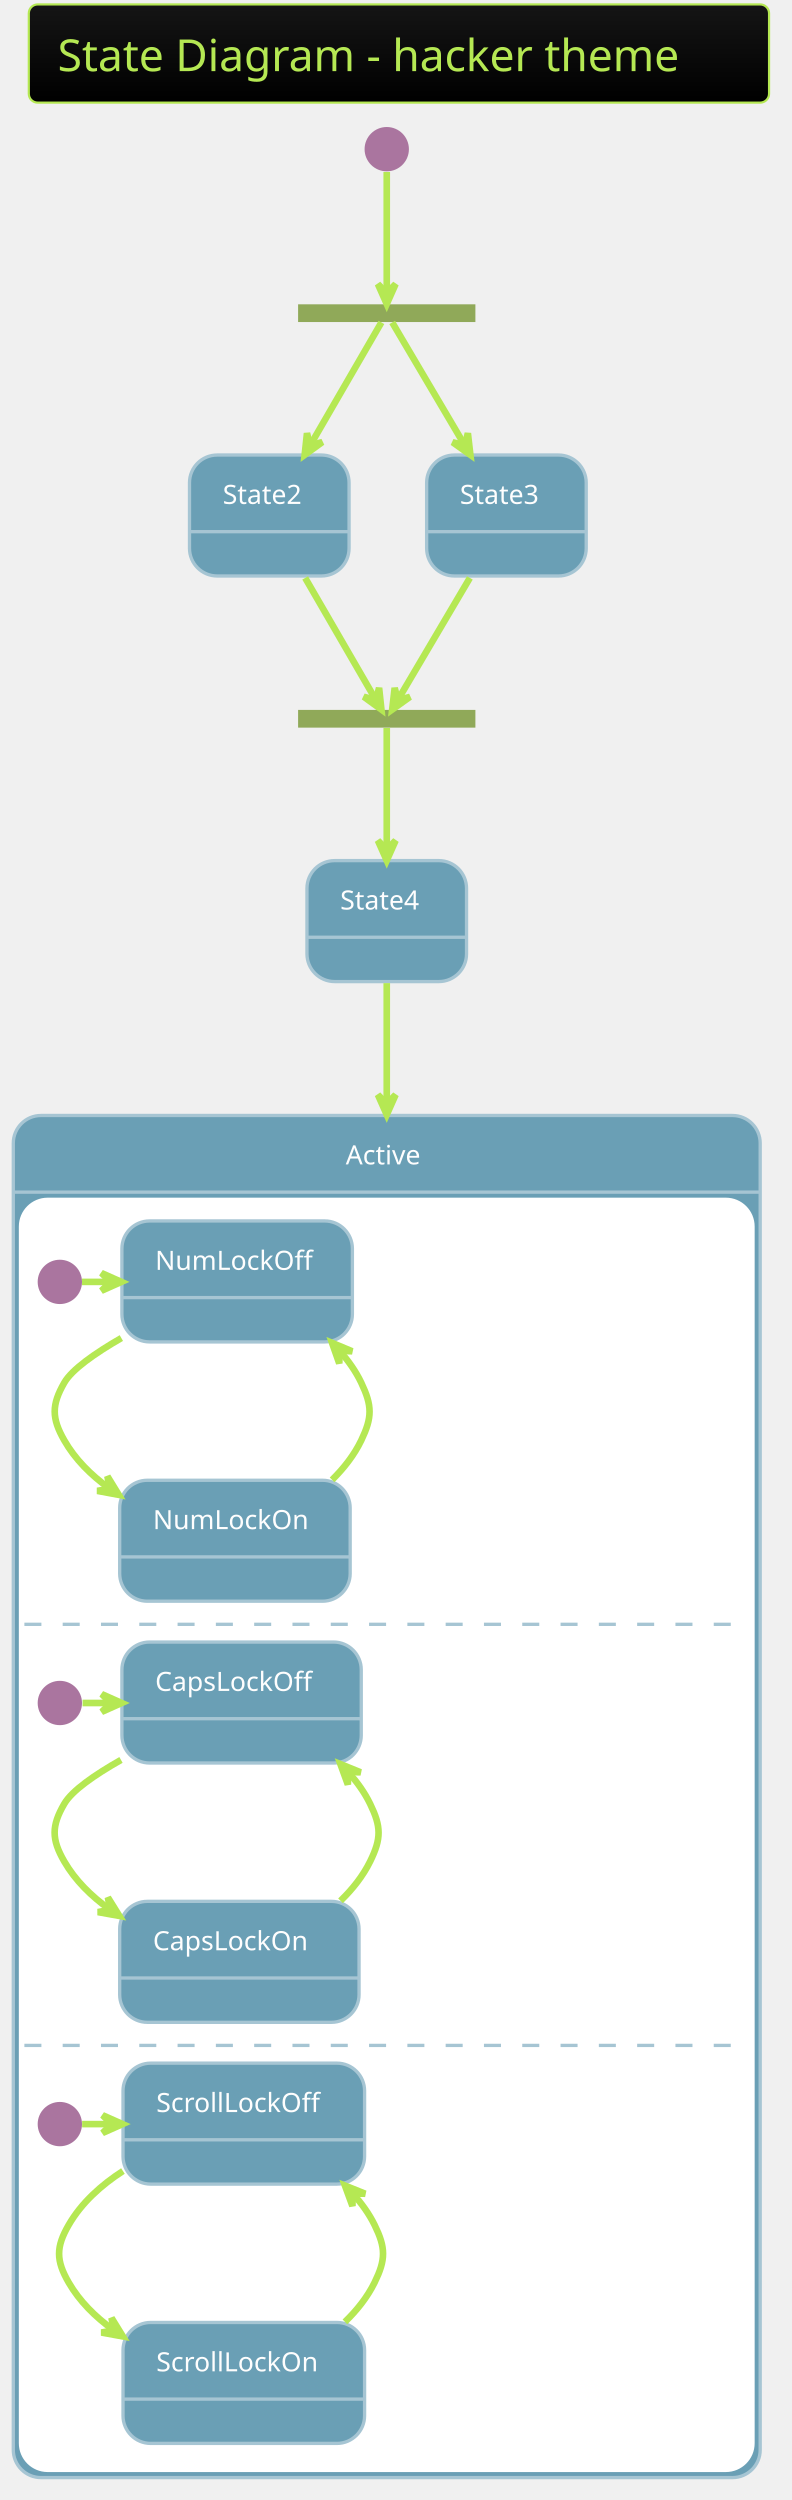
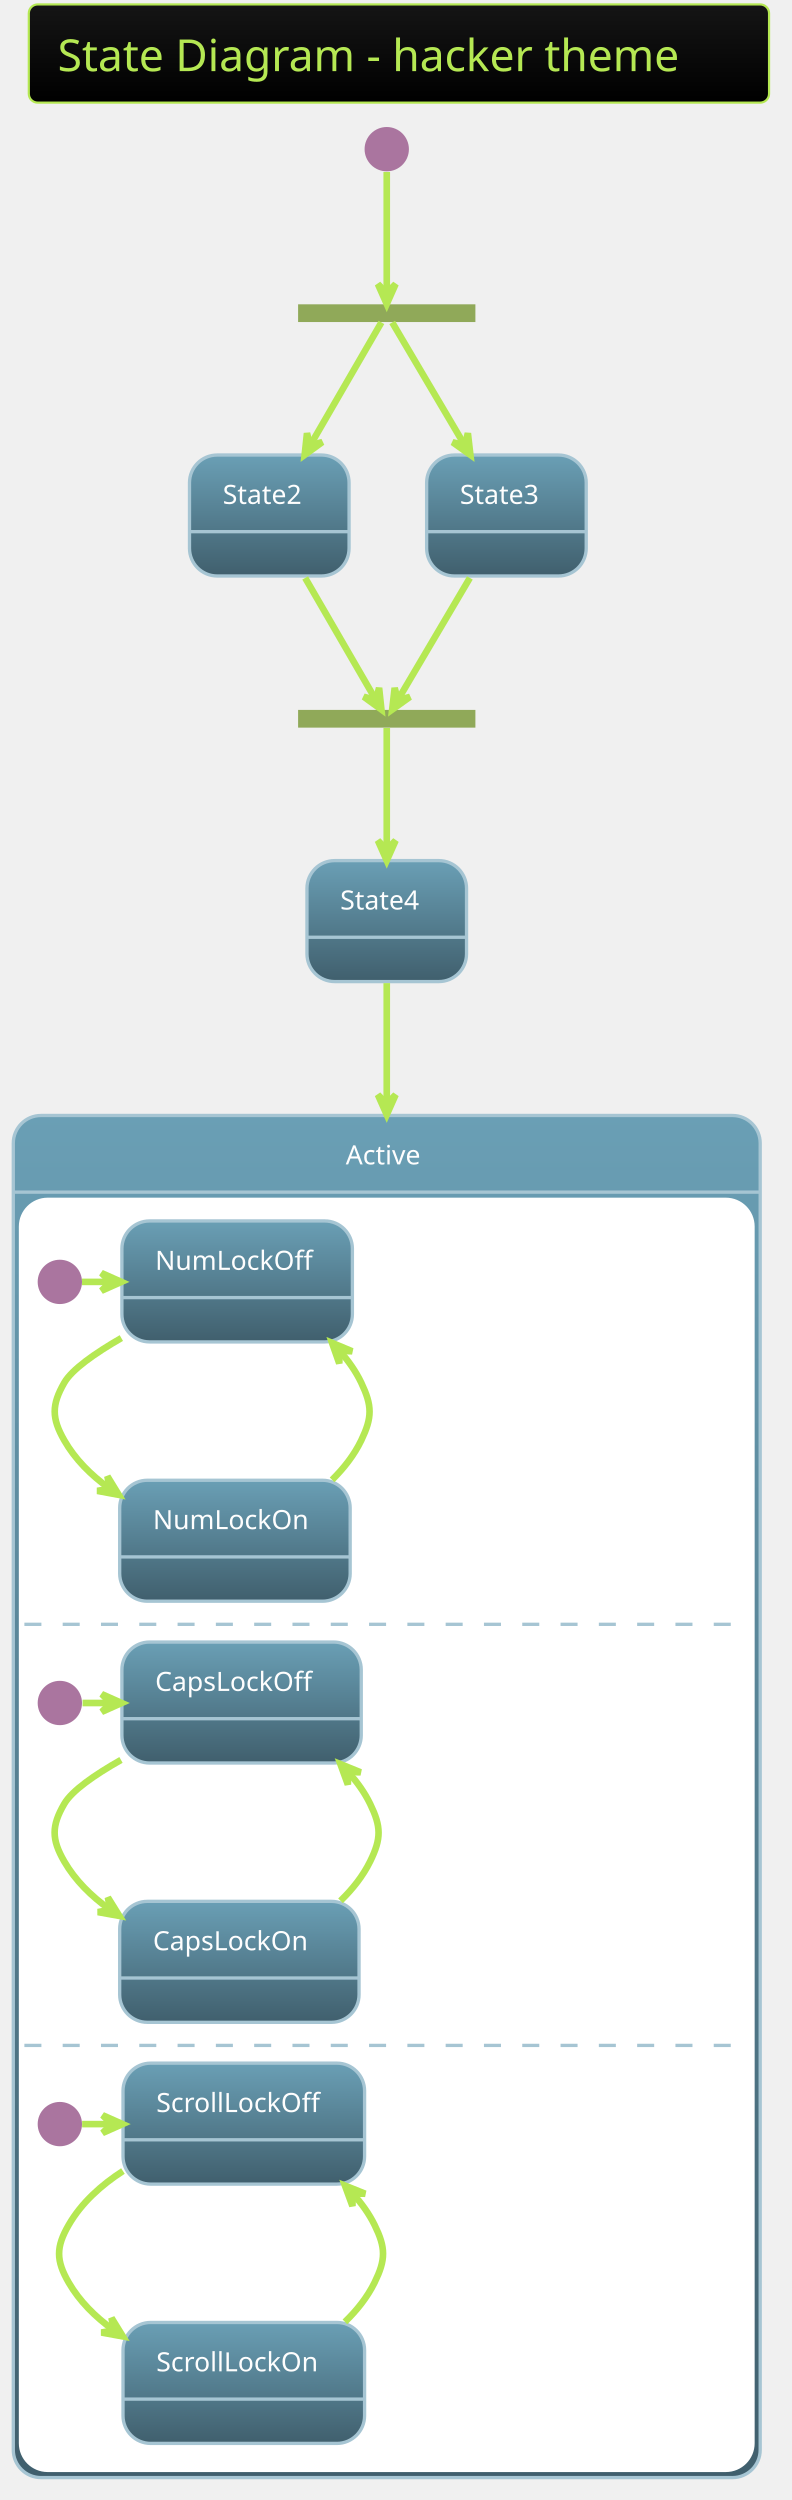
<svg xmlns="http://www.w3.org/2000/svg" contentScriptType="application/ecmascript" contentStyleType="text/css" height="1175px" preserveAspectRatio="none" style="width:372px;height:1175px;" version="1.1" viewBox="0 0 372 1175" width="372.917px" zoomAndPan="magnify">
  <defs>
-     <linearGradient id="ggvseuj75qaq0" x1="50%" x2="50%" y1="0%" y2="100%">
+     <linearGradient id="g4wbix8f3058r0" x1="50%" x2="50%" y1="0%" y2="100%">
      <stop offset="0%" stop-color="#151515" />
      <stop offset="100%" stop-color="#000000" />
    </linearGradient>
+     <linearGradient id="g4wbix8f3058r1" x1="50%" x2="50%" y1="0%" y2="100%">
+       <stop offset="0%" stop-color="#6A9FB5" />
+       <stop offset="100%" stop-color="#405F6D" />
+     </linearGradient>
  </defs>
  <g>
-     <rect fill="url(#ggvseuj75qaq0)" height="46.153" rx="4.167" ry="4.167" style="stroke: #B5E853; stroke-width: 1.042;" width="347.917" x="13.542" y="2.083" />
+     <rect fill="url(#g4wbix8f3058r0)" height="46.153" rx="4.167" ry="4.167" style="stroke: #B5E853; stroke-width: 1.042;" width="347.917" x="13.542" y="2.083" />
    <text fill="#B5E853" font-family="Verdana" font-size="20.833" lengthAdjust="spacingAndGlyphs" textLength="320.833" x="27.083" y="33.445">State Diagram - hacker theme</text>
    <rect fill="#90A959" height="8.333" style="stroke: none; stroke-width: 1.042;" width="83.333" x="140.104" y="143.028" />
    <ellipse cx="181.771" cy="70.111" fill="#AA759F" rx="10.417" ry="10.417" style="stroke: none; stroke-width: 1.042;" />
-     <rect fill="#6A9FB5" height="56.858" rx="13.021" ry="13.021" style="stroke: #A6C5D3; stroke-width: 1.562;" width="75" x="89.062" y="213.861" />
+     <rect fill="url(#g4wbix8f3058r1)" height="56.858" rx="13.021" ry="13.021" style="stroke: #A6C5D3; stroke-width: 1.562;" width="75" x="89.062" y="213.861" />
    <line style="stroke: #A6C5D3; stroke-width: 1.562;" x1="89.062" x2="164.062" y1="249.886" y2="249.886" />
    <text fill="#FEFEFE" font-family="Verdana" font-size="12.5" lengthAdjust="spacingAndGlyphs" textLength="43.75" x="104.688" y="236.845">State2</text>
-     <rect fill="#6A9FB5" height="56.858" rx="13.021" ry="13.021" style="stroke: #A6C5D3; stroke-width: 1.562;" width="75" x="200.521" y="213.861" />
+     <rect fill="url(#g4wbix8f3058r1)" height="56.858" rx="13.021" ry="13.021" style="stroke: #A6C5D3; stroke-width: 1.562;" width="75" x="200.521" y="213.861" />
    <line style="stroke: #A6C5D3; stroke-width: 1.562;" x1="200.521" x2="275.521" y1="249.886" y2="249.886" />
    <text fill="#FEFEFE" font-family="Verdana" font-size="12.5" lengthAdjust="spacingAndGlyphs" textLength="43.75" x="216.146" y="236.845">State3</text>
    <rect fill="#90A959" height="8.333" style="stroke: none; stroke-width: 1.042;" width="83.333" x="140.104" y="333.653" />
-     <rect fill="#6A9FB5" height="56.858" rx="13.021" ry="13.021" style="stroke: #A6C5D3; stroke-width: 1.562;" width="75" x="144.271" y="404.486" />
+     <rect fill="url(#g4wbix8f3058r1)" height="56.858" rx="13.021" ry="13.021" style="stroke: #A6C5D3; stroke-width: 1.562;" width="75" x="144.271" y="404.486" />
    <line style="stroke: #A6C5D3; stroke-width: 1.562;" x1="144.271" x2="219.271" y1="440.511" y2="440.511" />
    <text fill="#FEFEFE" font-family="Verdana" font-size="12.5" lengthAdjust="spacingAndGlyphs" textLength="43.75" x="159.896" y="427.47">State4</text>
-     <rect fill="#6A9FB5" height="640.192" rx="13.021" ry="13.021" style="stroke: #A6C5D3; stroke-width: 1.562;" width="351.042" x="6.25" y="524.278" />
+     <rect fill="url(#g4wbix8f3058r1)" height="640.192" rx="13.021" ry="13.021" style="stroke: #A6C5D3; stroke-width: 1.562;" width="351.042" x="6.25" y="524.278" />
    <rect fill="#FFFFFF" height="597.917" rx="13.021" ry="13.021" style="stroke: #FFFFFF; stroke-width: 1.042;" width="344.792" x="9.375" y="563.428" />
    <line style="stroke: #A6C5D3; stroke-width: 1.562;" x1="6.25" x2="357.292" y1="560.303" y2="560.303" />
    <text fill="#FEFEFE" font-family="Verdana" font-size="12.5" lengthAdjust="spacingAndGlyphs" textLength="38.542" x="162.5" y="547.262">Active</text>
    <ellipse cx="28.125" cy="602.49" fill="#AA759F" rx="10.417" ry="10.417" style="stroke: none; stroke-width: 1.042;" />
-     <rect fill="#6A9FB5" height="56.858" rx="13.021" ry="13.021" style="stroke: #A6C5D3; stroke-width: 1.562;" width="108.333" x="57.292" y="573.844" />
+     <rect fill="url(#g4wbix8f3058r1)" height="56.858" rx="13.021" ry="13.021" style="stroke: #A6C5D3; stroke-width: 1.562;" width="108.333" x="57.292" y="573.844" />
    <line style="stroke: #A6C5D3; stroke-width: 1.562;" x1="57.292" x2="165.625" y1="609.869" y2="609.869" />
    <text fill="#FEFEFE" font-family="Verdana" font-size="12.5" lengthAdjust="spacingAndGlyphs" textLength="77.083" x="72.917" y="596.828">NumLockOff</text>
-     <rect fill="#6A9FB5" height="56.858" rx="13.021" ry="13.021" style="stroke: #A6C5D3; stroke-width: 1.562;" width="108.333" x="56.25" y="695.719" />
+     <rect fill="url(#g4wbix8f3058r1)" height="56.858" rx="13.021" ry="13.021" style="stroke: #A6C5D3; stroke-width: 1.562;" width="108.333" x="56.25" y="695.719" />
    <line style="stroke: #A6C5D3; stroke-width: 1.562;" x1="56.25" x2="164.583" y1="731.744" y2="731.744" />
    <text fill="#FEFEFE" font-family="Verdana" font-size="12.5" lengthAdjust="spacingAndGlyphs" textLength="77.083" x="71.875" y="718.703">NumLockOn</text>
    <path d="M38.542,602.49 C42.881,602.49 47.22,602.49 51.559,602.49 " fill="none" id="*start*Active-&gt;NumLockOff" style="stroke: #B5E853; stroke-width: 3.125;" />
    <polygon fill="#B5E853" points="57.056,602.49,47.681,598.324,51.847,602.49,47.681,606.657,57.056,602.49" style="stroke: #B5E853; stroke-width: 3.125;" />
    <path d="M57.034,628.885 C44.506,636.108 33.787,643.655 30.208,649.886 C24.213,660.324 24.243,666.515 30.208,676.969 C35.281,685.859 42.747,693.25 51.113,699.34 " fill="none" id="NumLockOff-&gt;NumLockOn" style="stroke: #B5E853; stroke-width: 3.125;" />
    <polygon fill="#B5E853" points="55.844,702.591,50.477,693.847,51.551,699.641,45.758,700.716,55.844,702.591" style="stroke: #B5E853; stroke-width: 3.125;" />
    <text fill="#FFFFFF" font-family="Verdana" font-size="12.5" lengthAdjust="spacingAndGlyphs" textLength="127.083" x="36.458" y="668.703">EvNumLockPressed</text>
    <path d="M156.076,695.536 C161.612,690.065 166.474,683.862 169.792,676.969 C175.012,666.123 174.965,660.755 169.792,649.886 C167.258,644.564 163.803,639.644 159.83,635.151 " fill="none" id="NumLockOn-&gt;NumLockOff" style="stroke: #B5E853; stroke-width: 3.125;" />
    <polygon fill="#B5E853" points="156.047,631.144,159.454,640.821,159.623,634.931,165.513,635.1,156.047,631.144" style="stroke: #B5E853; stroke-width: 3.125;" />
    <text fill="#FFFFFF" font-family="Verdana" font-size="12.5" lengthAdjust="spacingAndGlyphs" textLength="127.083" x="180.208" y="668.703">EvNumLockPressed</text>
    <line style="stroke: #A6C5D3; stroke-width: 1.562; stroke-dasharray: 8.0,10.0;" x1="11.458" x2="350" y1="763.428" y2="763.428" />
    <ellipse cx="28.125" cy="800.407" fill="#AA759F" rx="10.417" ry="10.417" style="stroke: none; stroke-width: 1.042;" />
-     <rect fill="#6A9FB5" height="56.858" rx="13.021" ry="13.021" style="stroke: #A6C5D3; stroke-width: 1.562;" width="112.5" x="57.292" y="771.761" />
+     <rect fill="url(#g4wbix8f3058r1)" height="56.858" rx="13.021" ry="13.021" style="stroke: #A6C5D3; stroke-width: 1.562;" width="112.5" x="57.292" y="771.761" />
    <line style="stroke: #A6C5D3; stroke-width: 1.562;" x1="57.292" x2="169.792" y1="807.786" y2="807.786" />
    <text fill="#FEFEFE" font-family="Verdana" font-size="12.5" lengthAdjust="spacingAndGlyphs" textLength="81.25" x="72.917" y="794.745">CapsLockOff</text>
-     <rect fill="#6A9FB5" height="56.858" rx="13.021" ry="13.021" style="stroke: #A6C5D3; stroke-width: 1.562;" width="112.5" x="56.25" y="893.636" />
+     <rect fill="url(#g4wbix8f3058r1)" height="56.858" rx="13.021" ry="13.021" style="stroke: #A6C5D3; stroke-width: 1.562;" width="112.5" x="56.25" y="893.636" />
    <line style="stroke: #A6C5D3; stroke-width: 1.562;" x1="56.25" x2="168.75" y1="929.661" y2="929.661" />
    <text fill="#FEFEFE" font-family="Verdana" font-size="12.5" lengthAdjust="spacingAndGlyphs" textLength="81.25" x="71.875" y="916.62">CapsLockOn</text>
    <path d="M38.802,800.407 C43.113,800.407 47.424,800.407 51.735,800.407 " fill="none" id="*start*CONC57-&gt;CapsLockOff" style="stroke: #B5E853; stroke-width: 3.125;" />
    <polygon fill="#B5E853" points="57.195,800.407,47.82,796.24,51.987,800.407,47.82,804.574,57.195,800.407" style="stroke: #B5E853; stroke-width: 3.125;" />
    <path d="M56.864,827.166 C44.392,834.238 33.807,841.616 30.208,847.803 C24.156,858.207 24.184,864.465 30.208,874.886 C35.36,883.798 42.894,891.183 51.342,897.254 " fill="none" id="CapsLockOff-&gt;CapsLockOn" style="stroke: #B5E853; stroke-width: 3.125;" />
    <polygon fill="#B5E853" points="56.119,900.493,50.698,891.784,51.809,897.571,46.022,898.681,56.119,900.493" style="stroke: #B5E853; stroke-width: 3.125;" />
    <text fill="#FFFFFF" font-family="Verdana" font-size="12.5" lengthAdjust="spacingAndGlyphs" textLength="131.25" x="36.458" y="866.62">EvCapsLockPressed</text>
    <path d="M160.032,893.383 C165.643,887.951 170.57,881.778 173.958,874.886 C179.269,864.084 179.224,858.627 173.958,847.803 C171.368,842.479 167.859,837.577 163.827,833.109 " fill="none" id="CapsLockOn-&gt;CapsLockOff" style="stroke: #B5E853; stroke-width: 3.125;" />
    <polygon fill="#B5E853" points="159.989,829.129,163.497,838.769,163.605,832.878,169.496,832.985,159.989,829.129" style="stroke: #B5E853; stroke-width: 3.125;" />
    <text fill="#FFFFFF" font-family="Verdana" font-size="12.5" lengthAdjust="spacingAndGlyphs" textLength="131.25" x="184.375" y="866.62">EvCapsLockPressed</text>
    <line style="stroke: #A6C5D3; stroke-width: 1.562; stroke-dasharray: 8.0,10.0;" x1="11.458" x2="350" y1="961.344" y2="961.344" />
    <ellipse cx="28.125" cy="998.324" fill="#AA759F" rx="10.417" ry="10.417" style="stroke: none; stroke-width: 1.042;" />
-     <rect fill="#6A9FB5" height="56.858" rx="13.021" ry="13.021" style="stroke: #A6C5D3; stroke-width: 1.562;" width="113.542" x="57.812" y="969.678" />
+     <rect fill="url(#g4wbix8f3058r1)" height="56.858" rx="13.021" ry="13.021" style="stroke: #A6C5D3; stroke-width: 1.562;" width="113.542" x="57.812" y="969.678" />
    <line style="stroke: #A6C5D3; stroke-width: 1.562;" x1="57.812" x2="171.354" y1="1005.703" y2="1005.703" />
    <text fill="#FEFEFE" font-family="Verdana" font-size="12.5" lengthAdjust="spacingAndGlyphs" textLength="82.292" x="73.438" y="992.662">ScrollLockOff</text>
-     <rect fill="#6A9FB5" height="56.858" rx="13.021" ry="13.021" style="stroke: #A6C5D3; stroke-width: 1.562;" width="113.542" x="57.812" y="1091.553" />
+     <rect fill="url(#g4wbix8f3058r1)" height="56.858" rx="13.021" ry="13.021" style="stroke: #A6C5D3; stroke-width: 1.562;" width="113.542" x="57.812" y="1091.553" />
    <line style="stroke: #A6C5D3; stroke-width: 1.562;" x1="57.812" x2="171.354" y1="1127.578" y2="1127.578" />
    <text fill="#FEFEFE" font-family="Verdana" font-size="12.5" lengthAdjust="spacingAndGlyphs" textLength="82.292" x="73.438" y="1114.536">ScrollLockOn</text>
    <path d="M38.595,998.324 C43.146,998.324 47.697,998.324 52.249,998.324 " fill="none" id="*start*CONC65-&gt;ScrollLockOff" style="stroke: #B5E853; stroke-width: 3.125;" />
    <polygon fill="#B5E853" points="57.592,998.324,48.217,994.157,52.383,998.324,48.217,1002.49,57.592,998.324" style="stroke: #B5E853; stroke-width: 3.125;" />
    <path d="M57.783,1020.382 C47.594,1026.968 38.315,1035.3 32.292,1045.719 C26.268,1056.141 26.268,1062.381 32.292,1072.803 C37.374,1081.594 44.774,1088.899 53.083,1094.924 " fill="none" id="ScrollLockOff-&gt;ScrollLockOn" style="stroke: #B5E853; stroke-width: 3.125;" />
    <polygon fill="#B5E853" points="57.783,1098.14,52.4,1089.407,53.485,1095.199,47.693,1096.285,57.783,1098.14" style="stroke: #B5E853; stroke-width: 3.125;" />
    <text fill="#FFFFFF" font-family="Verdana" font-size="12.5" lengthAdjust="spacingAndGlyphs" textLength="131.25" x="38.542" y="1064.536">EvCapsLockPressed</text>
    <path d="M162.115,1091.3 C167.727,1085.868 172.653,1079.695 176.042,1072.803 C181.352,1062.001 181.352,1056.522 176.042,1045.719 C173.447,1040.442 169.952,1035.587 165.937,1031.164 " fill="none" id="ScrollLockOn-&gt;ScrollLockOff" style="stroke: #B5E853; stroke-width: 3.125;" />
    <polygon fill="#B5E853" points="162.115,1027.222,165.65,1036.853,165.741,1030.961,171.633,1031.052,162.115,1027.222" style="stroke: #B5E853; stroke-width: 3.125;" />
    <text fill="#FFFFFF" font-family="Verdana" font-size="12.5" lengthAdjust="spacingAndGlyphs" textLength="131.25" x="185.417" y="1064.536">EvCapsLockPressed</text>
    <path d="M181.771,80.829 C181.771,95.887 181.771,123.078 181.771,137.539 " fill="none" id="*start-&gt;fork_state" style="stroke: #B5E853; stroke-width: 3.125;" />
    <polygon fill="#B5E853" points="181.771,142.885,185.938,133.51,181.771,137.677,177.604,133.51,181.771,142.885" style="stroke: #B5E853; stroke-width: 3.125;" />
    <path d="M179.255,151.537 C173.387,161.669 158.338,187.65 145.818,209.264 " fill="none" id="fork_state-&gt;State2" style="stroke: #B5E853; stroke-width: 3.125;" />
    <polygon fill="#B5E853" points="143.189,213.803,151.493,207.779,145.799,209.296,144.282,203.602,143.189,213.803" style="stroke: #B5E853; stroke-width: 3.125;" />
    <path d="M184.334,151.537 C190.313,161.669 205.646,187.65 218.402,209.264 " fill="none" id="fork_state-&gt;State3" style="stroke: #B5E853; stroke-width: 3.125;" />
    <polygon fill="#B5E853" points="221.081,213.803,219.904,203.611,218.434,209.317,212.728,207.847,221.081,213.803" style="stroke: #B5E853; stroke-width: 3.125;" />
    <path d="M143.427,271.622 C154.747,291.166 168.923,315.639 176.469,328.666 " fill="none" id="State2-&gt;join_state" style="stroke: #B5E853; stroke-width: 3.125;" />
    <polygon fill="#B5E853" points="179.269,333.5,178.175,323.299,176.658,328.993,170.964,327.476,179.269,333.5" style="stroke: #B5E853; stroke-width: 3.125;" />
    <path d="M220.838,271.622 C209.201,291.34 194.603,316.076 186.969,329.012 " fill="none" id="State3-&gt;join_state" style="stroke: #B5E853; stroke-width: 3.125;" />
    <polygon fill="#B5E853" points="184.32,333.5,192.673,327.544,186.967,329.014,185.497,323.308,184.32,333.5" style="stroke: #B5E853; stroke-width: 3.125;" />
    <path d="M181.771,342.162 C181.771,352.167 181.771,377.625 181.771,399.073 " fill="none" id="join_state-&gt;State4" style="stroke: #B5E853; stroke-width: 3.125;" />
    <polygon fill="#B5E853" points="181.771,404.428,185.938,395.053,181.771,399.22,177.604,395.053,181.771,404.428" style="stroke: #B5E853; stroke-width: 3.125;" />
    <path d="M181.771,462.065 C181.771,476.713 181.771,496.137 181.771,518.485 " fill="none" id="State4-&gt;Active" style="stroke: #B5E853; stroke-width: 3.125;" />
    <polygon fill="#B5E853" points="181.771,523.915,185.938,514.54,181.771,518.706,177.604,514.54,181.771,523.915" style="stroke: #B5E853; stroke-width: 3.125;" />
  </g>
</svg>
